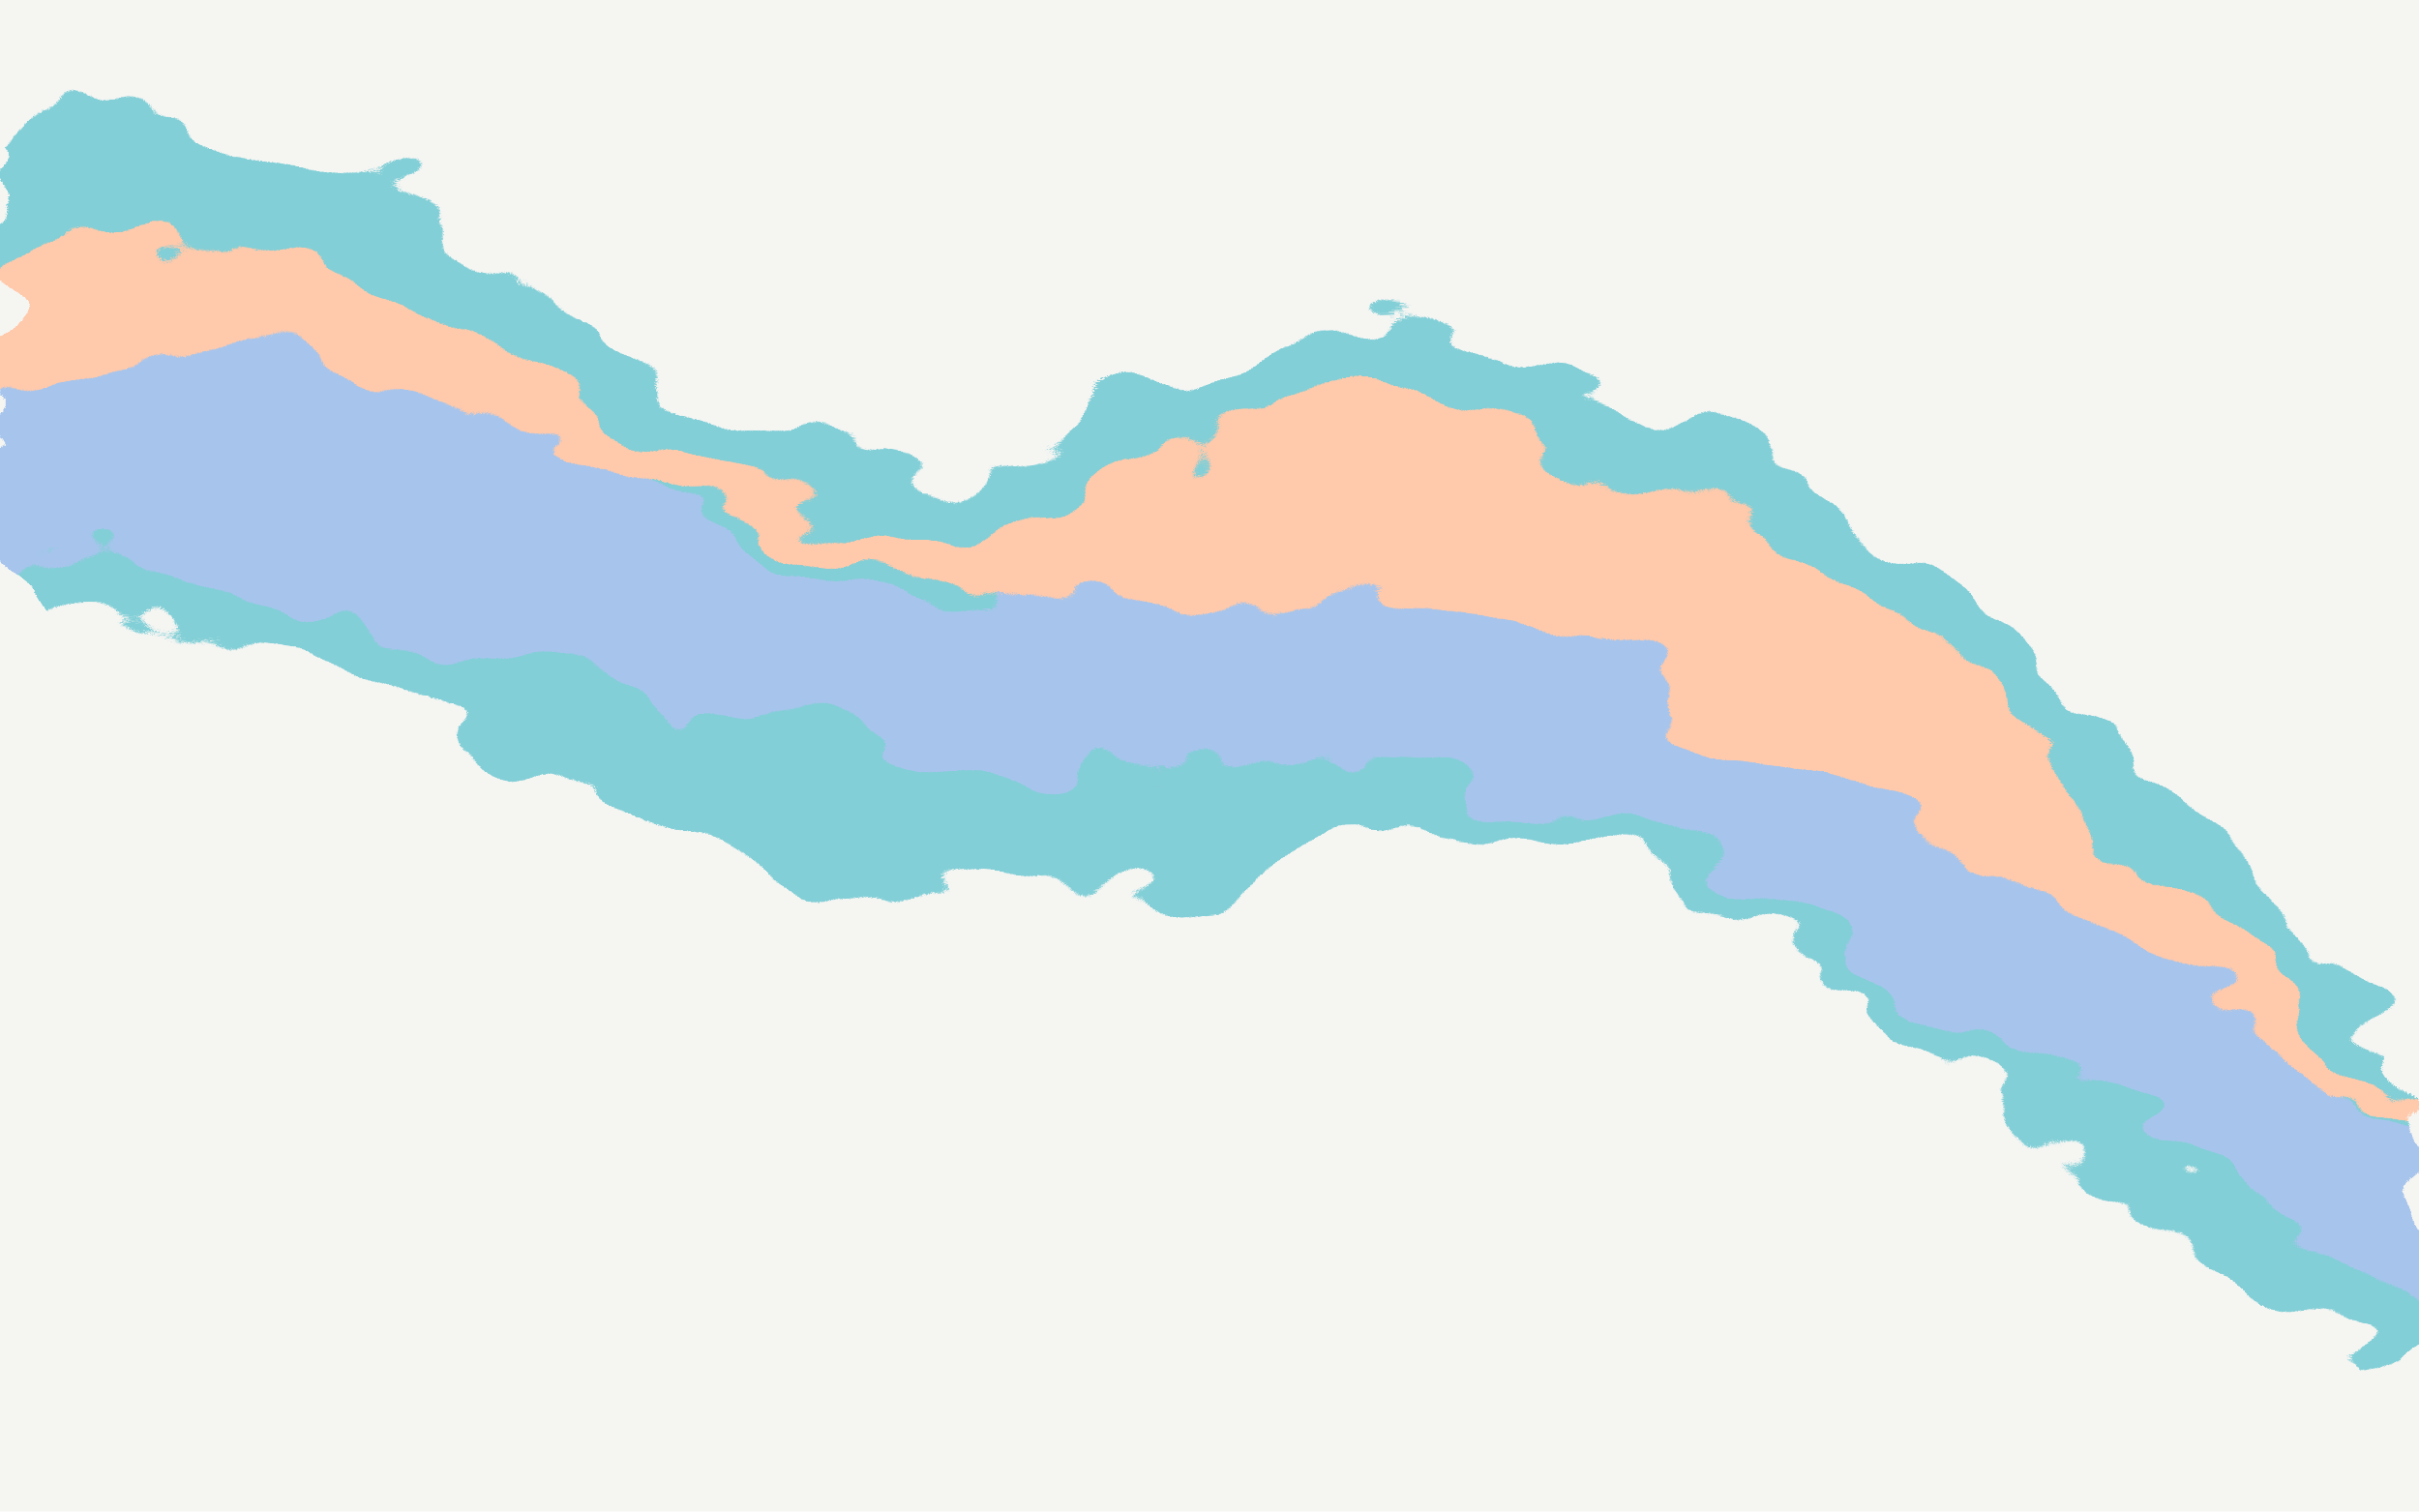
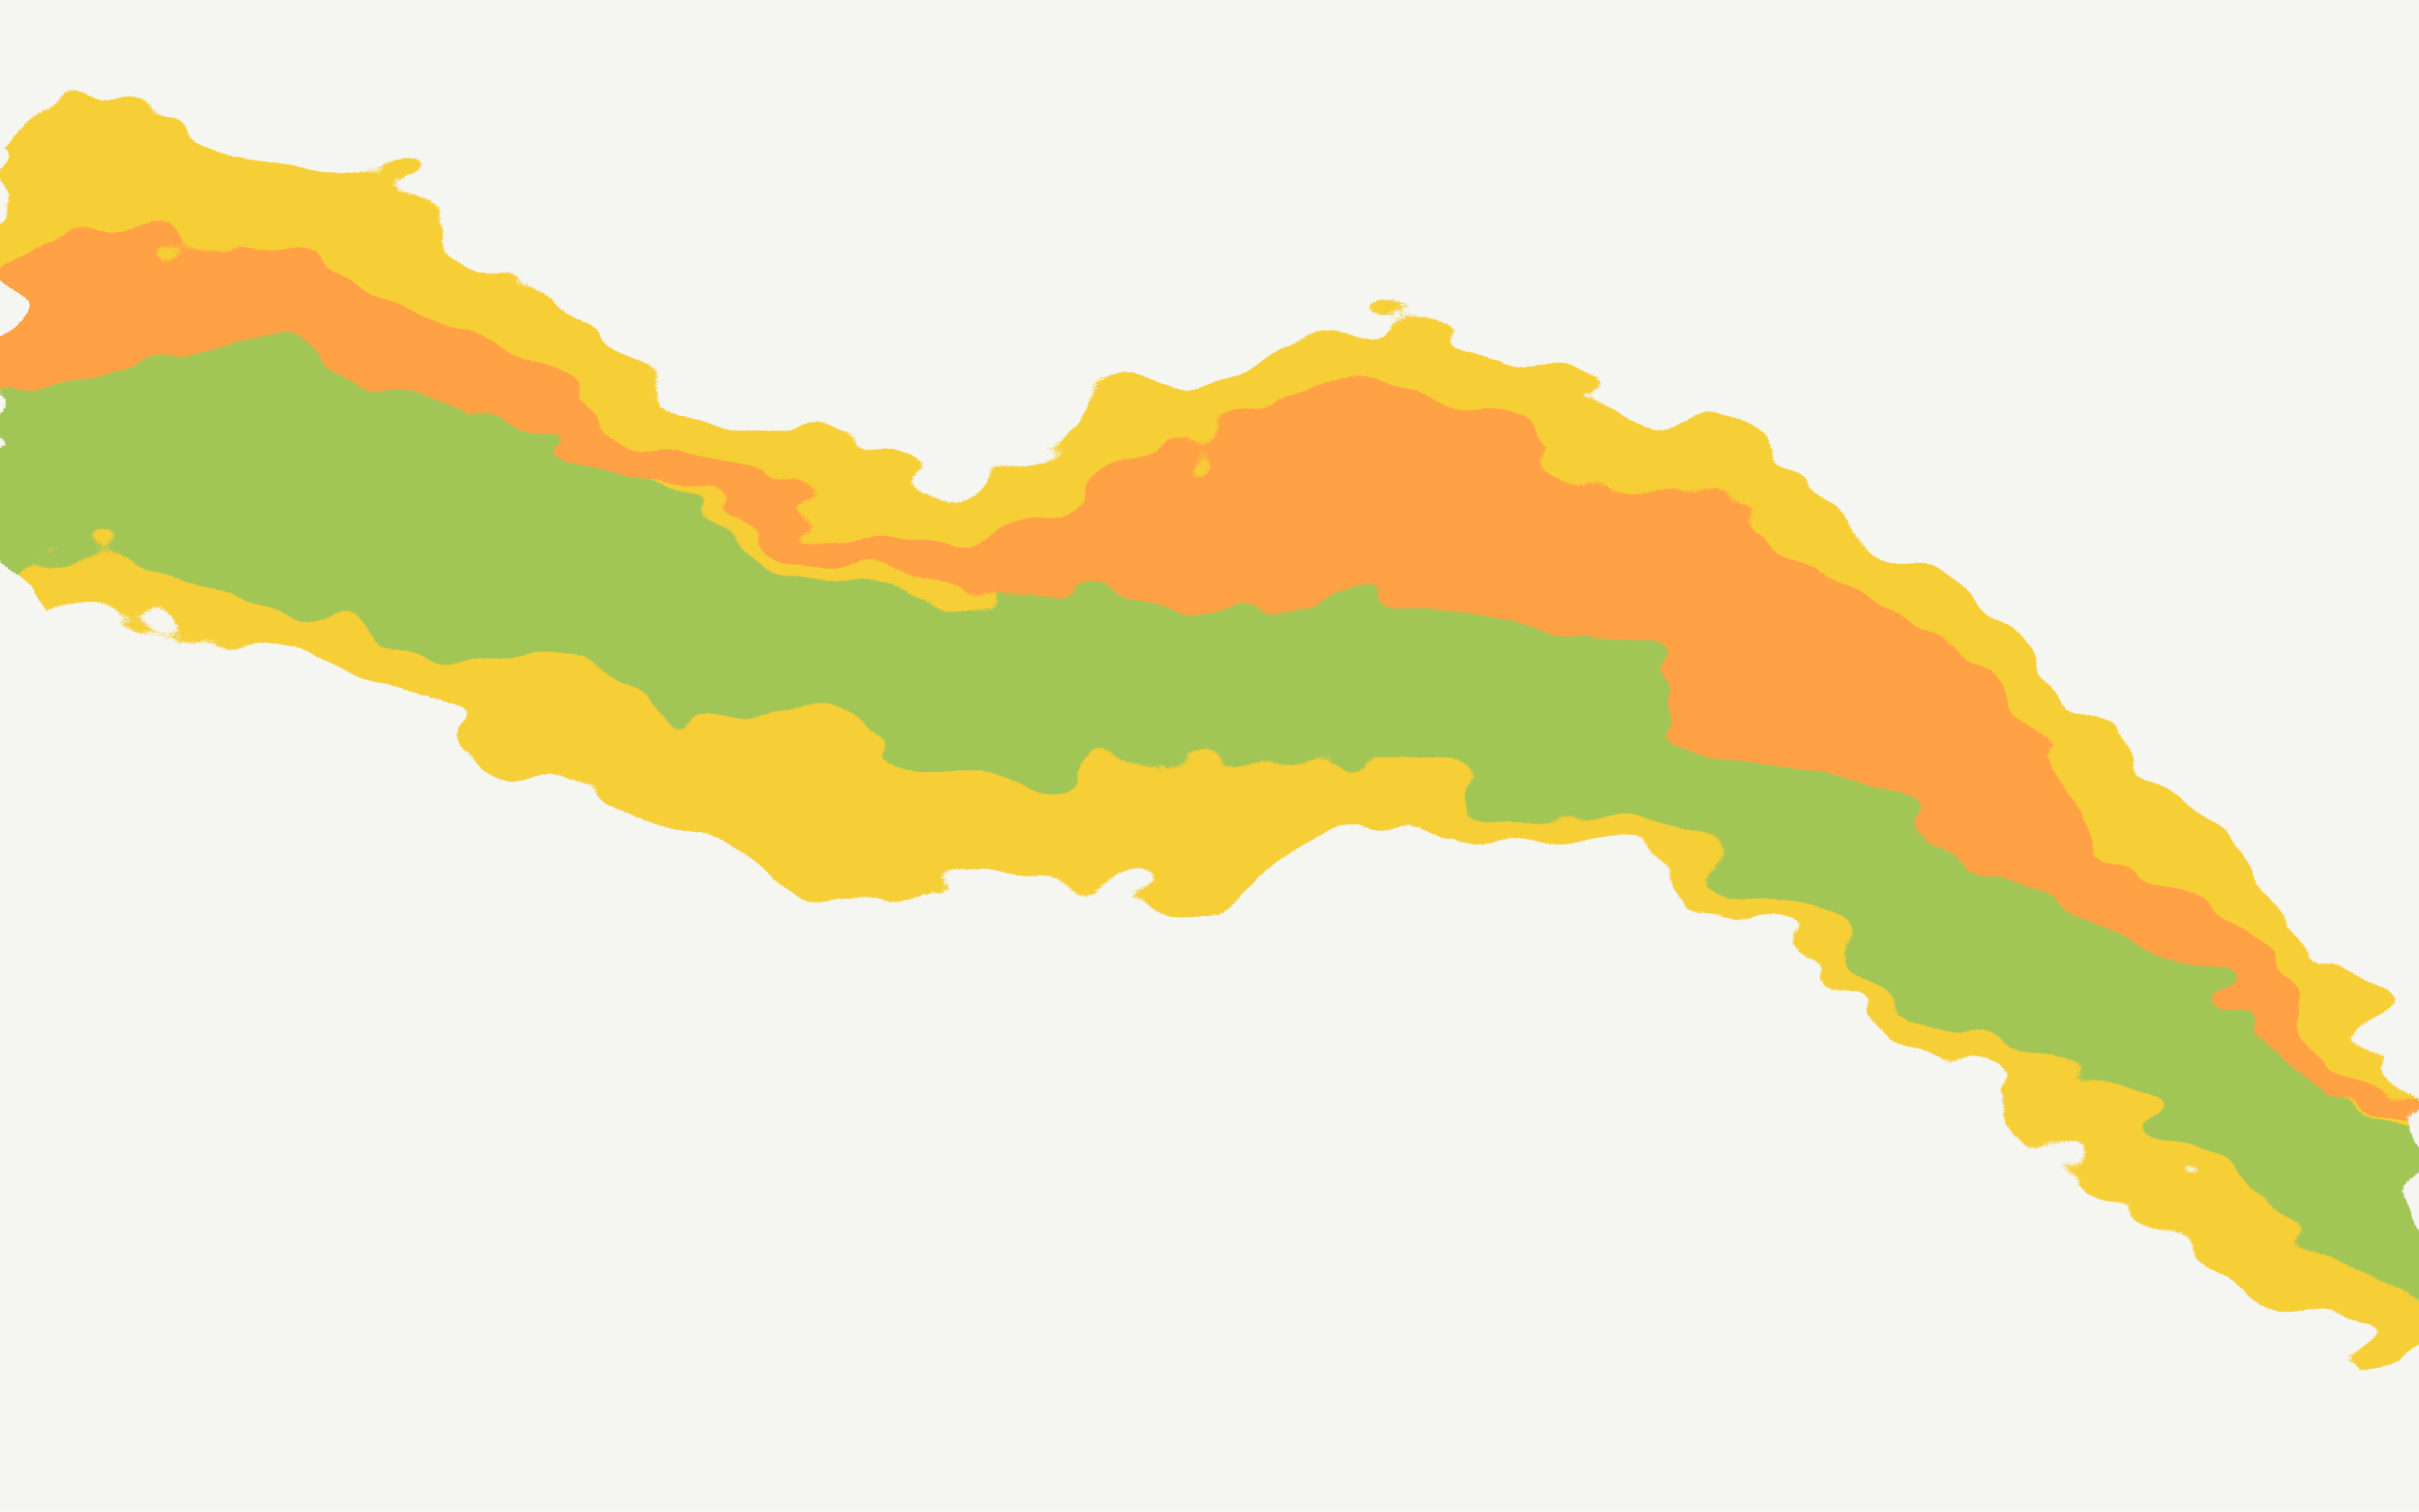
<svg xmlns="http://www.w3.org/2000/svg" viewBox="0 0 1440 900">
  <defs>
    <filter id="ink">
      <feTurbulence type="fractalNoise" baseFrequency=".009 .015" numOctaves="3" seed="8" result="noise" />
      <feDisplacementMap in="SourceGraphic" in2="noise" scale="90" xChannelSelector="R" yChannelSelector="G" />
    </filter>
  </defs>
  <path fill="#f5f5f2" d="M0 0h1440v900H0z" />
  <g filter="url(#ink)">
-     <path fill="#82cfd7" d="M-120 160C230-130 410 410 650 250S1130 310 1560 730L1420 810C1080 600 970 430 710 520S170 290-60 390Z" />
-     <path fill="#a7c5ec" d="M-120 230C230 0 410 460 650 340S1130 410 1560 770L1440 790C1030 530 970 450 710 460S170 300-60 360Z" />
-     <path fill="#ffc9ab" d="M-50 180C230 20 430 430 660 280S1140 390 1500 700C1020 420 980 350 690 360S220 120-50 260Z" />
+     <path fill="#f6ce36" d="M-120 160C230-130 410 410 650 250S1130 310 1560 730L1420 810C1080 600 970 430 710 520S170 290-60 390Z" />
+     <path fill="#a2c656" d="M-120 230C230 0 410 460 650 340S1130 410 1560 770L1440 790C1030 530 970 450 710 460S170 300-60 360Z" />
+     <path fill="#ffa144" d="M-50 180C230 20 430 430 660 280S1140 390 1500 700C1020 420 980 350 690 360S220 120-50 260Z" />
  </g>
</svg>
